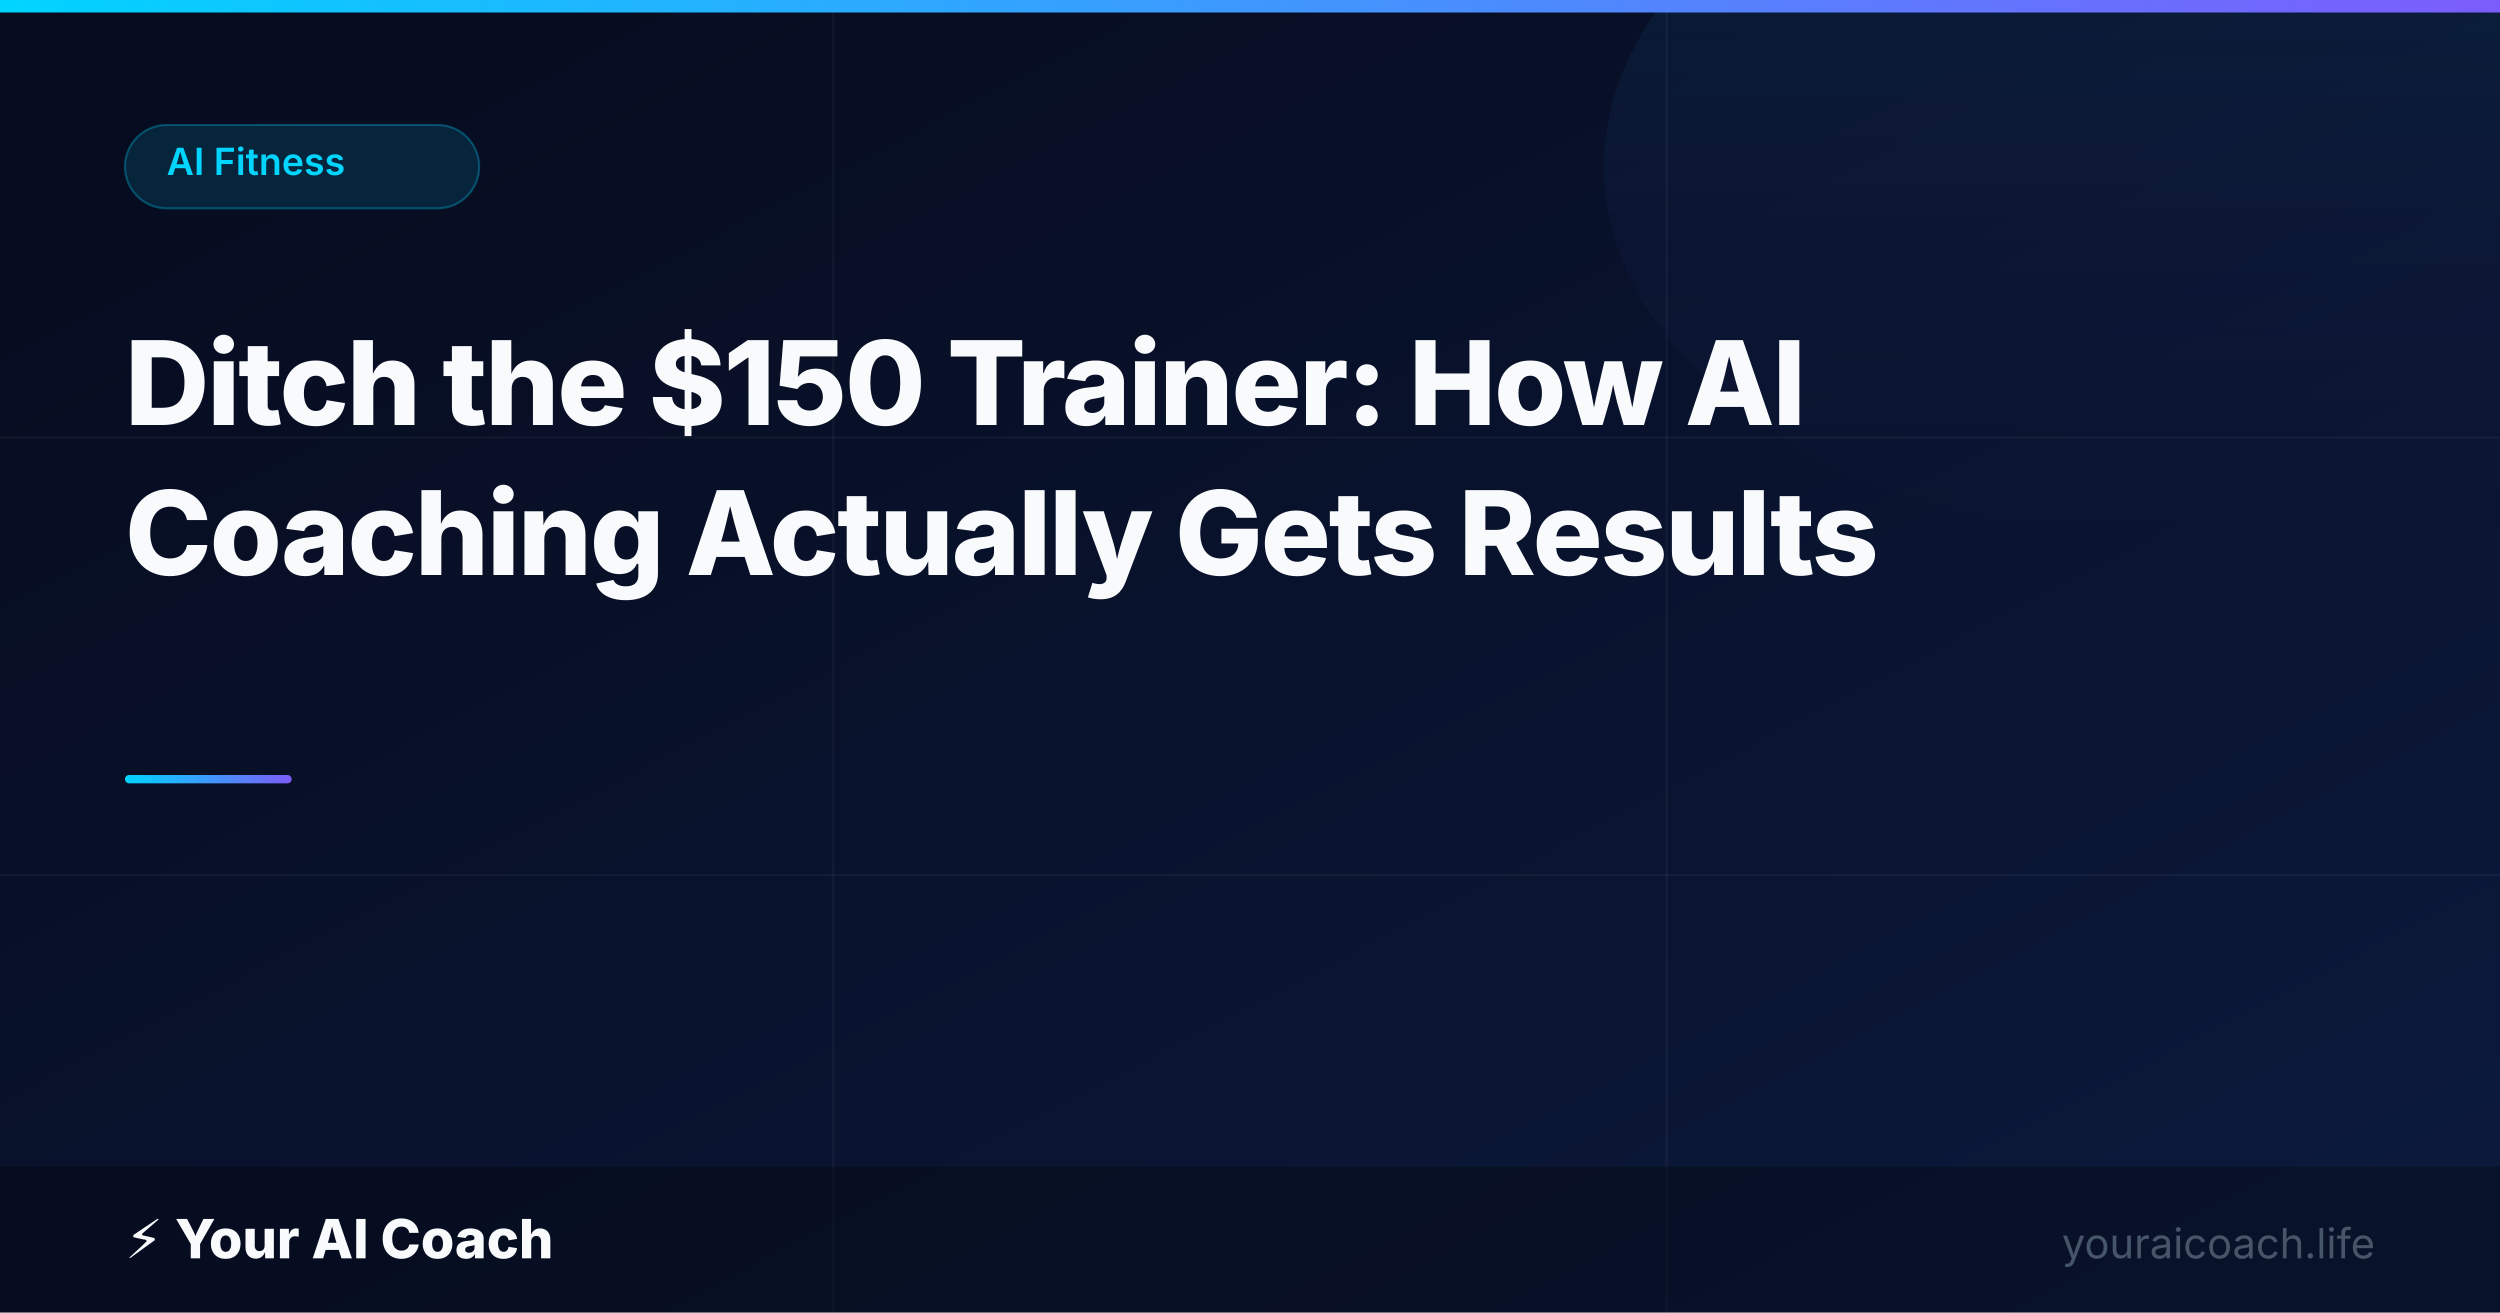
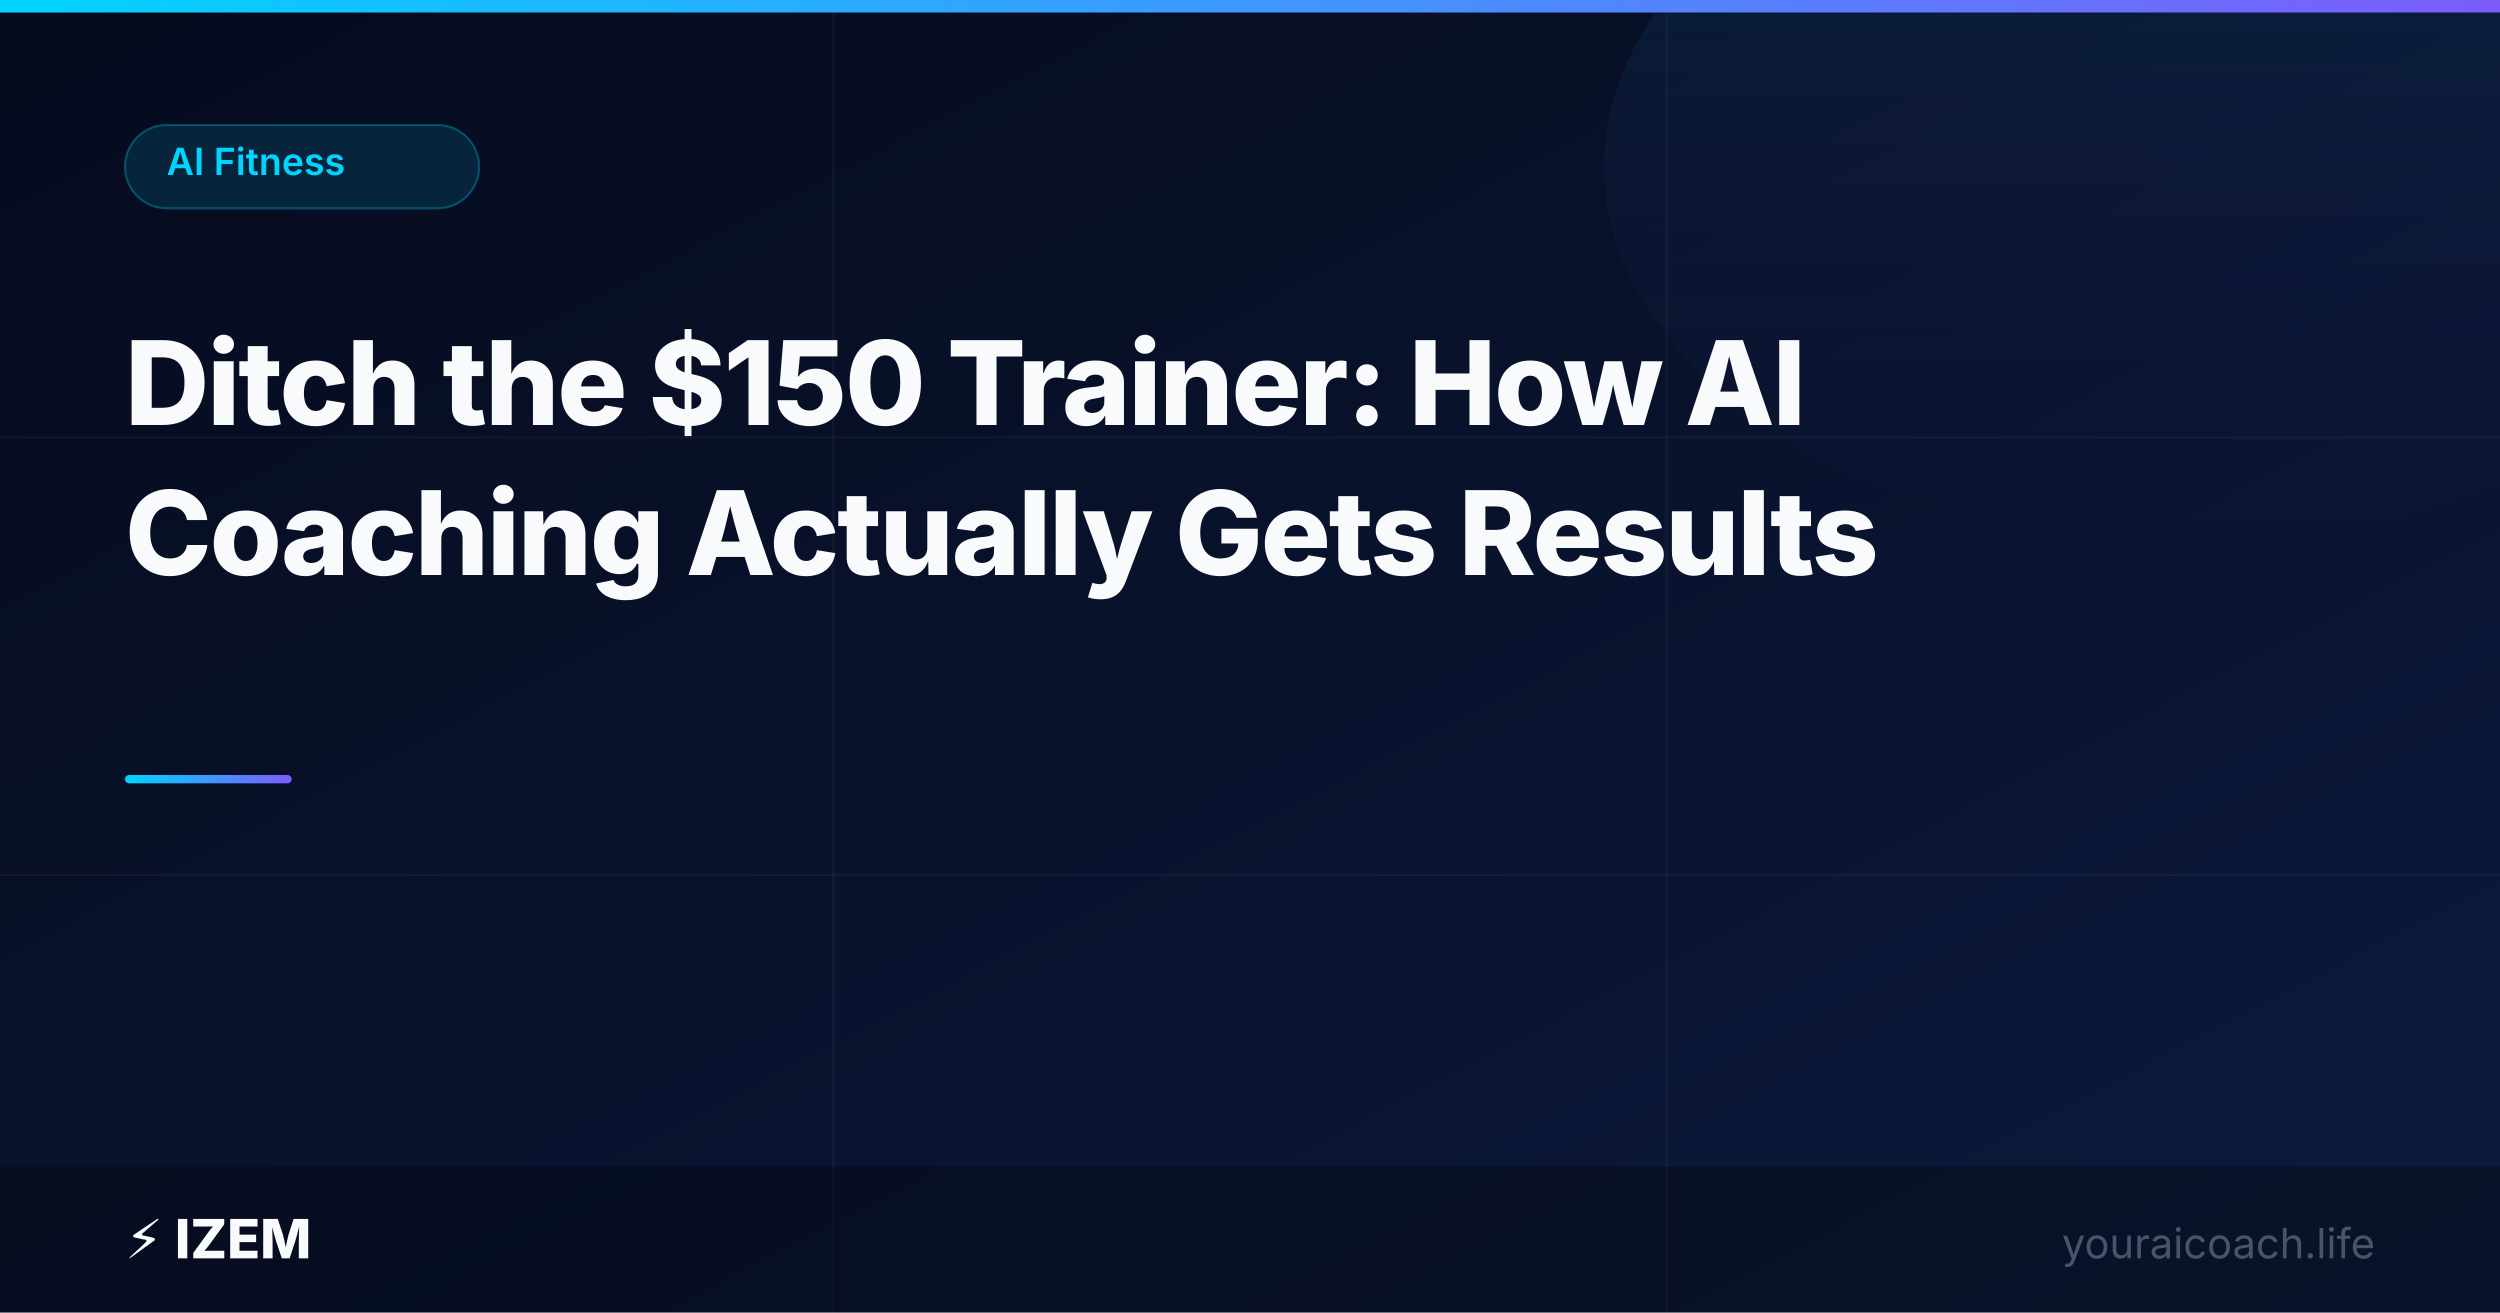
<svg xmlns="http://www.w3.org/2000/svg" width="1200" height="630" viewBox="0 0 1200 630">
  <defs>
    <linearGradient id="bg" x1="0%" y1="0%" x2="100%" y2="100%">
      <stop offset="0%" style="stop-color:#060B1D" />
      <stop offset="100%" style="stop-color:#0C1A3D" />
    </linearGradient>
    <linearGradient id="accent" x1="0%" y1="0%" x2="100%" y2="0%">
      <stop offset="0%" style="stop-color:#00D4FF" />
      <stop offset="100%" style="stop-color:#7C5CFC" />
    </linearGradient>
    <linearGradient id="glow" x1="0%" y1="0%" x2="0%" y2="100%">
      <stop offset="0%" style="stop-color:#00D4FF;stop-opacity:0.15" />
      <stop offset="100%" style="stop-color:#7C5CFC;stop-opacity:0" />
    </linearGradient>
  </defs>
  <rect width="1200" height="630" fill="url(#bg)" />
  <ellipse cx="1050" cy="80" rx="280" ry="180" fill="url(#glow)" opacity="0.6" />
  <line x1="0" y1="210" x2="1200" y2="210" stroke="rgba(255,255,255,0.04)" stroke-width="1" />
  <line x1="0" y1="420" x2="1200" y2="420" stroke="rgba(255,255,255,0.04)" stroke-width="1" />
  <line x1="400" y1="0" x2="400" y2="630" stroke="rgba(255,255,255,0.04)" stroke-width="1" />
  <line x1="800" y1="0" x2="800" y2="630" stroke="rgba(255,255,255,0.04)" stroke-width="1" />
  <rect x="0" y="0" width="1200" height="6" fill="url(#accent)" />
  <rect x="60" y="60" width="170" height="40" rx="20" fill="rgba(0,212,255,0.12)" stroke="rgba(0,212,255,0.3)" stroke-width="1" />
  <text x="80" y="84" font-family="system-ui,-apple-system,sans-serif" font-size="18" font-weight="600" fill="#00D4FF">AI Fitness</text>
  <text x="60" y="204" font-family="system-ui,-apple-system,sans-serif" font-size="56" font-weight="800" fill="#F8FAFC" letter-spacing="-1">Ditch the $150 Trainer: How AI</text>
  <text x="60" y="276" font-family="system-ui,-apple-system,sans-serif" font-size="56" font-weight="800" fill="#F8FAFC" letter-spacing="-1">Coaching Actually Gets Results</text>
  <rect x="0" y="560" width="1200" height="70" fill="rgba(0,0,0,0.3)" />
-   <text x="60" y="604" font-family="system-ui,-apple-system,sans-serif" font-size="26" font-weight="800" fill="#F8FAFC">⚡ Your AI Coach</text>
+   <text x="60" y="604" font-family="system-ui,-apple-system,sans-serif" font-size="26" font-weight="800" fill="#F8FAFC">⚡ IZEM</text>
  <text x="1140" y="604" font-family="system-ui,-apple-system,sans-serif" font-size="20" fill="#475569" text-anchor="end">youraicoach.life</text>
  <rect x="60" y="372" width="80" height="4" rx="2" fill="url(#accent)" />
</svg>
